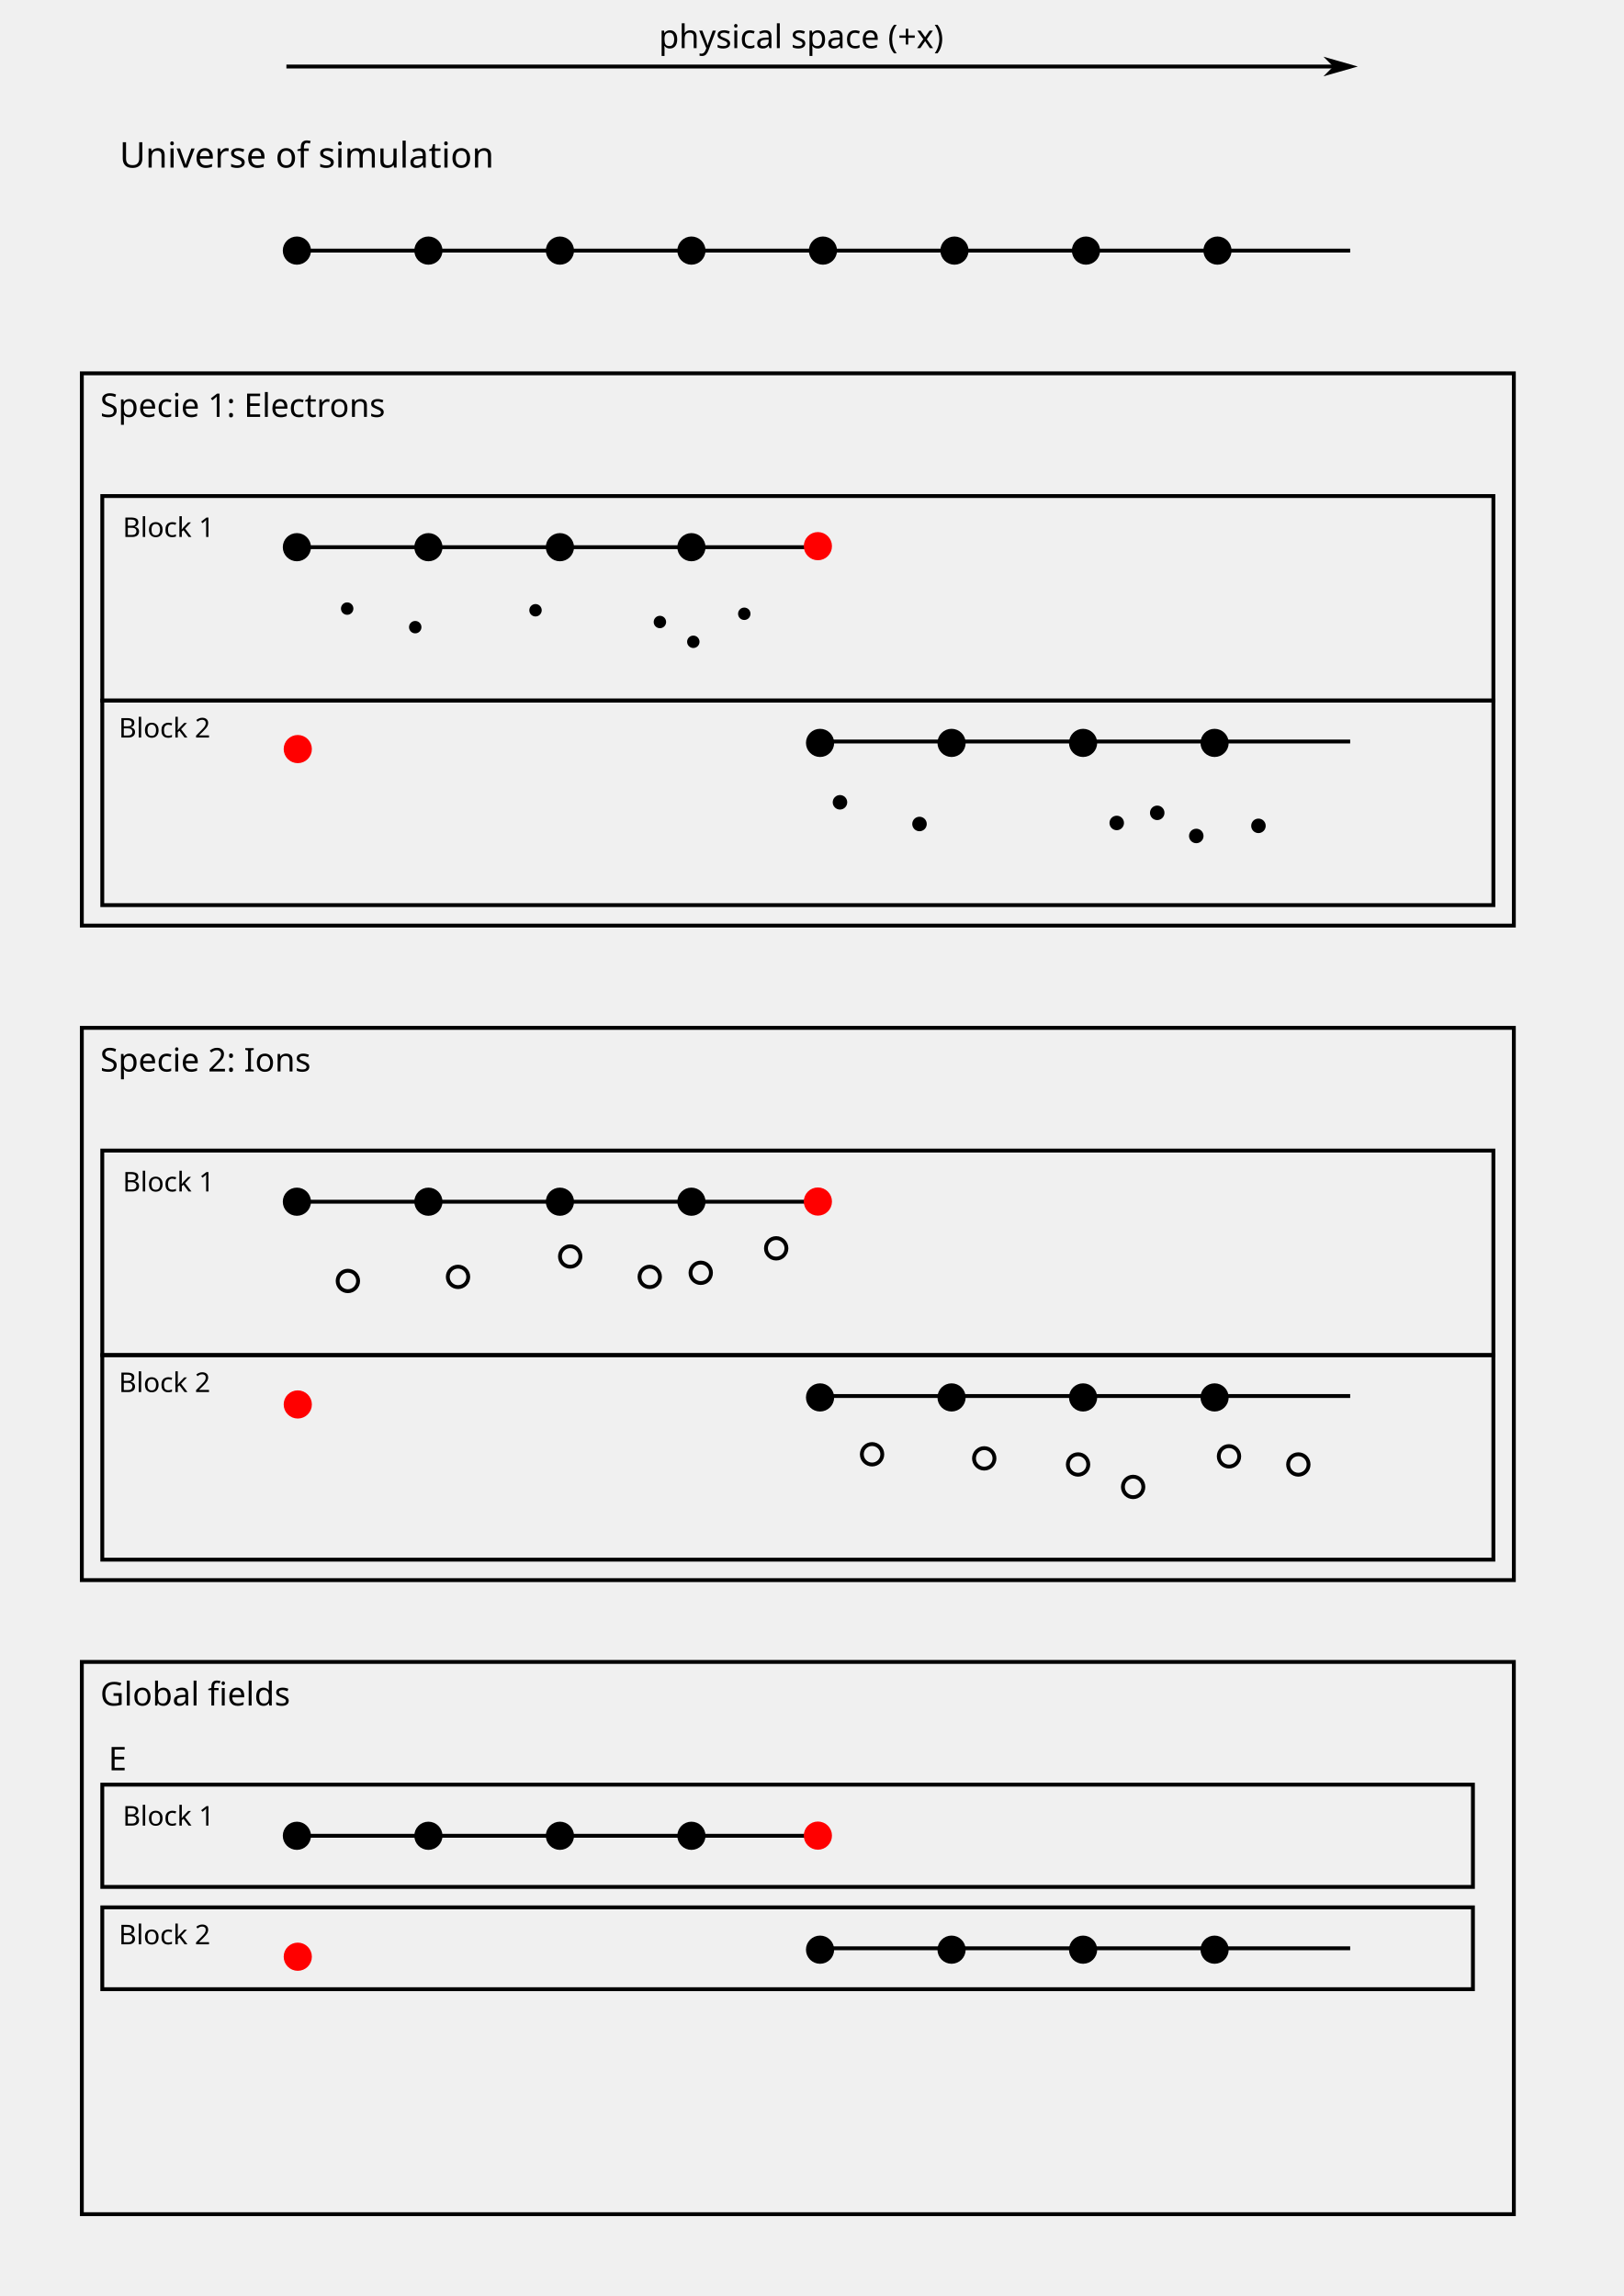
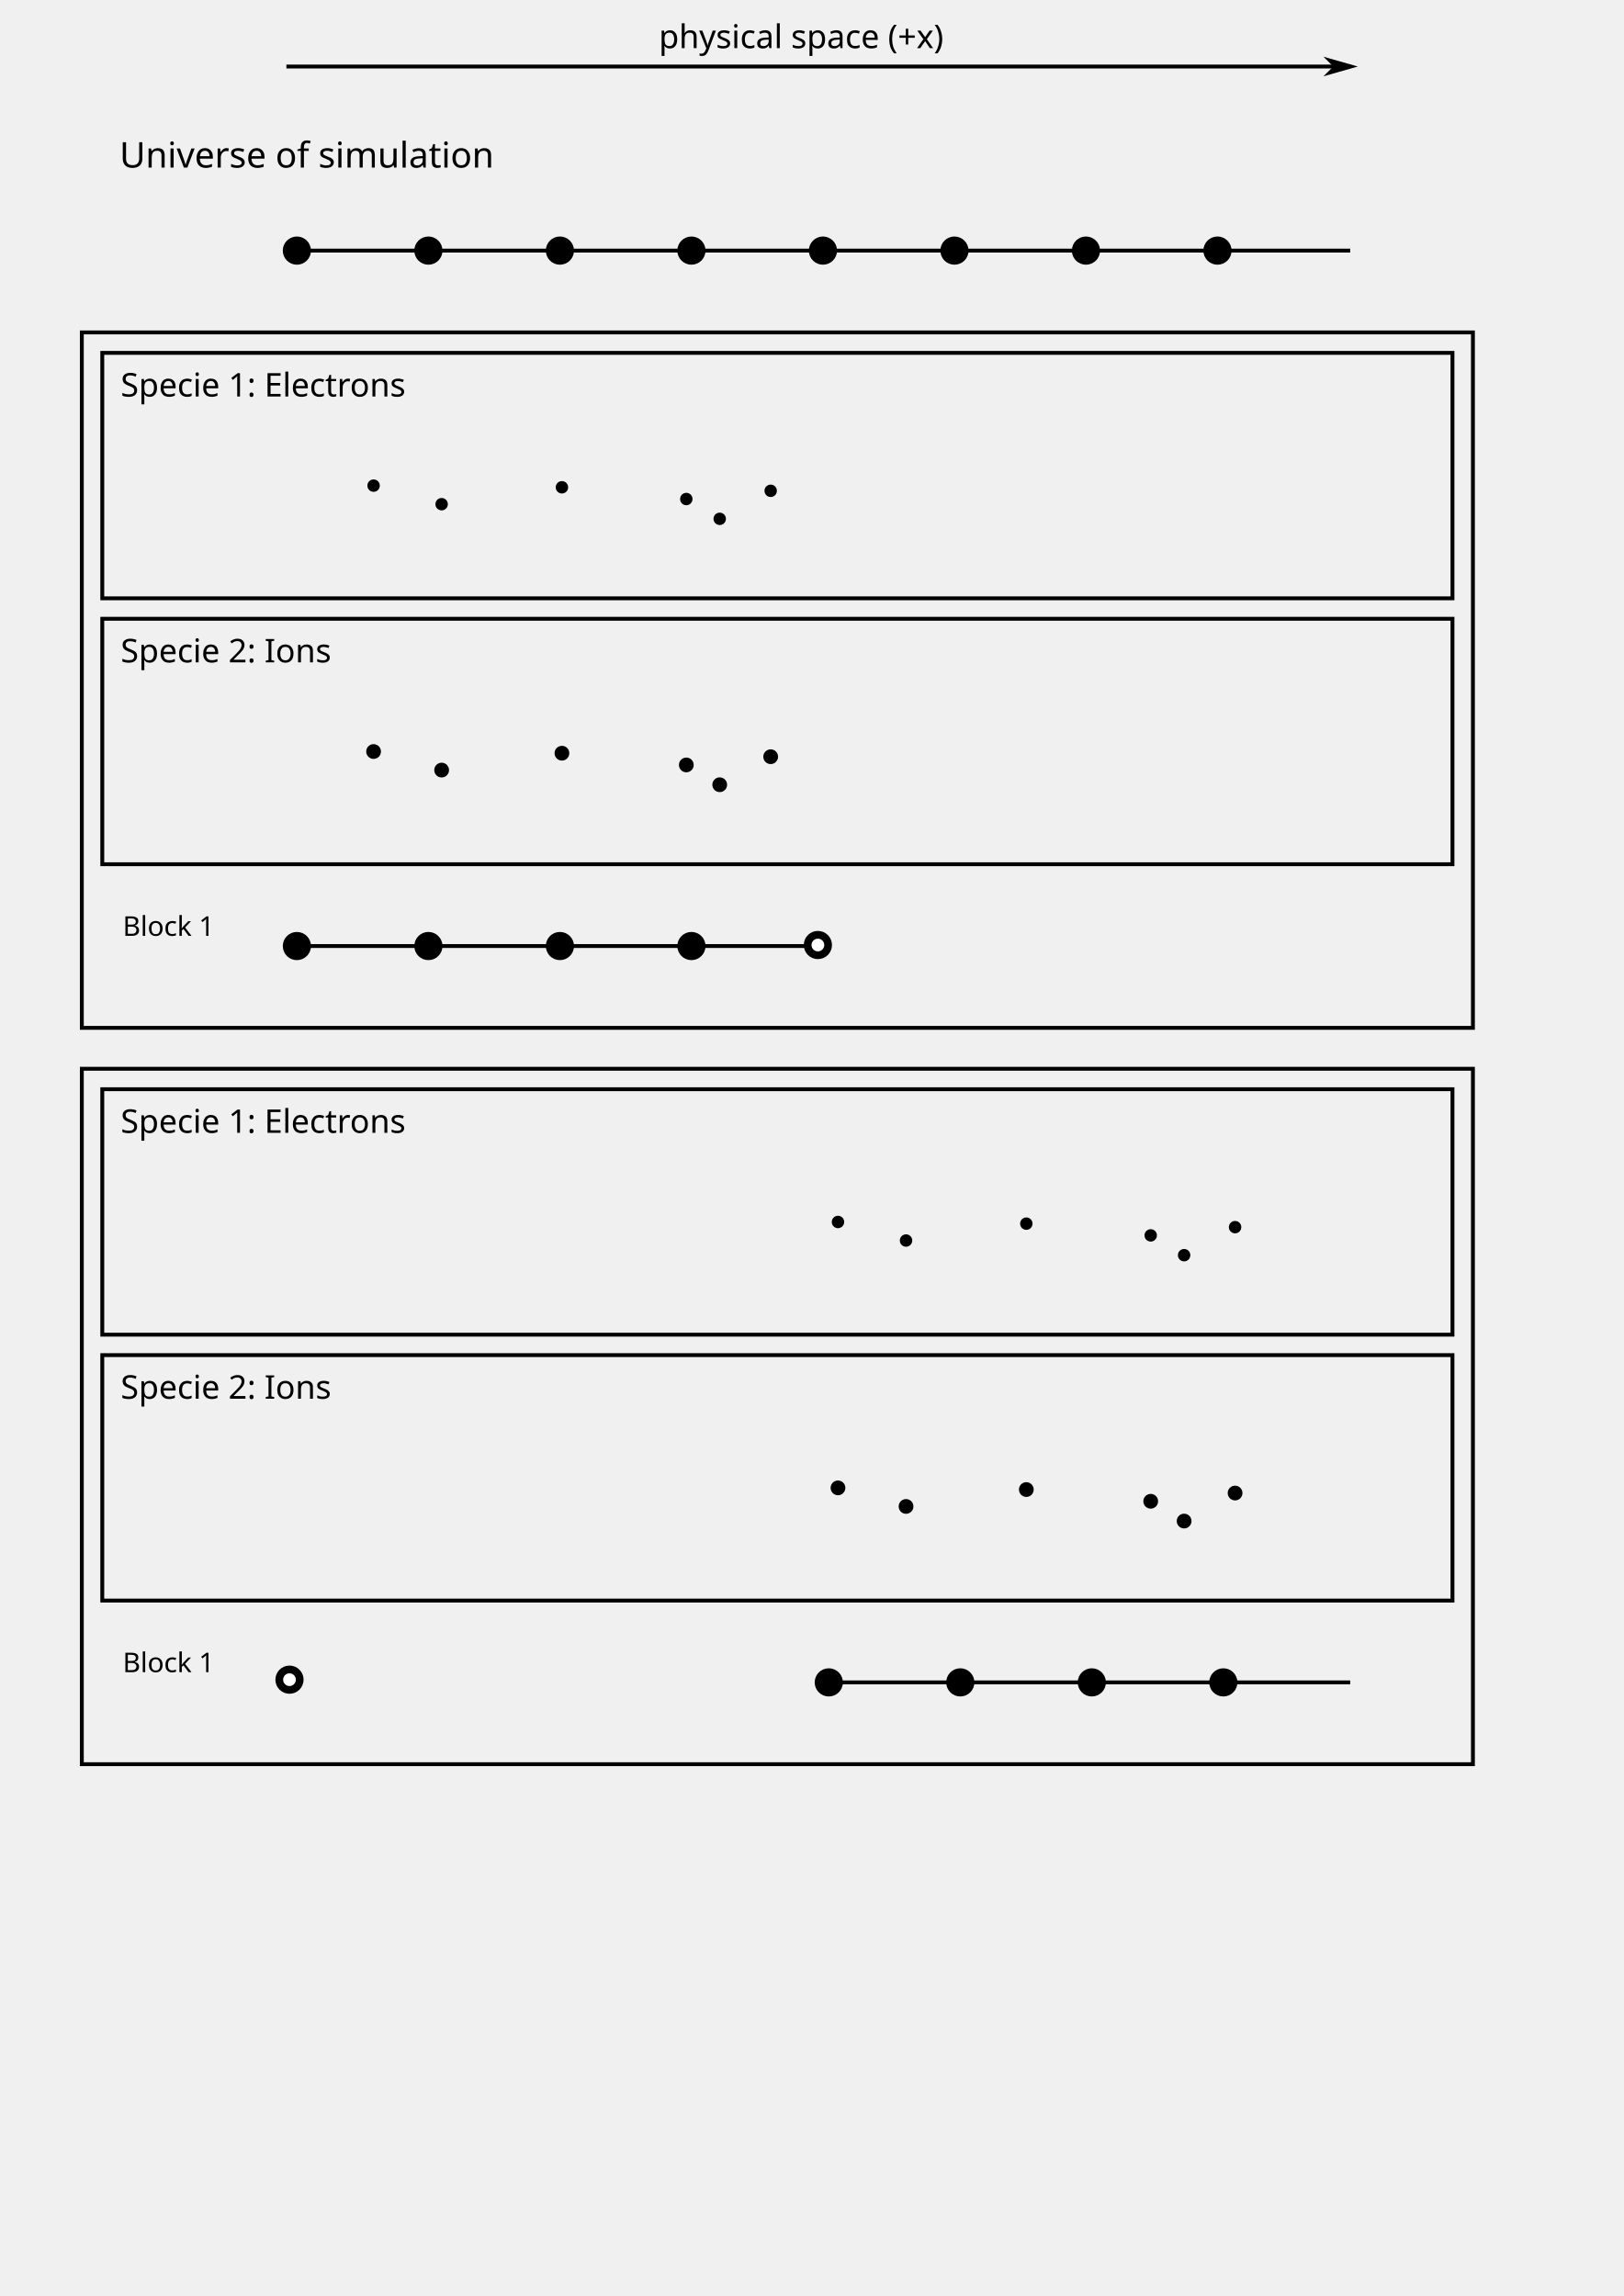
<svg xmlns="http://www.w3.org/2000/svg" width="210mm" height="297mm" viewBox="0 0 210 297" version="1.1" id="svg8">
  <defs id="defs2">
    <marker orient="auto" refY="0.0" refX="0.0" id="Arrow1Mend" style="overflow:visible;">
      <path id="path4889" d="M 0.0,0.0 L 5.0,-5.0 L -12.5,0.0 L 5.0,5.0 L 0.0,0.0 z " style="fill-rule:evenodd;stroke:#000000;stroke-width:1pt;stroke-opacity:1;fill:#000000;fill-opacity:1" transform="scale(0.4) rotate(180) translate(10,0)" />
    </marker>
    <marker orient="auto" refY="0.0" refX="0.0" id="marker5164" style="overflow:visible;">
      <path id="path5162" d="M 0.0,0.0 L 5.0,-5.0 L -12.5,0.0 L 5.0,5.0 L 0.0,0.0 z " style="fill-rule:evenodd;stroke:#000000;stroke-width:1pt;stroke-opacity:1;fill:#000000;fill-opacity:1" transform="scale(0.8) rotate(180) translate(12.5,0)" />
    </marker>
    <marker orient="auto" refY="0.0" refX="0.0" id="Arrow1Lend" style="overflow:visible;">
      <path id="path4883" d="M 0.0,0.0 L 5.0,-5.0 L -12.5,0.0 L 5.0,5.0 L 0.0,0.0 z " style="fill-rule:evenodd;stroke:#000000;stroke-width:1pt;stroke-opacity:1;fill:#000000;fill-opacity:1" transform="scale(0.8) rotate(180) translate(12.5,0)" />
    </marker>
  </defs>
  <g id="layer1">
    <path style="fill:none;stroke:#000000;stroke-width:0.5;stroke-linecap:butt;stroke-linejoin:miter;stroke-miterlimit:4;stroke-dasharray:none;stroke-opacity:1" d="m 37.042,32.417 137.583,0" id="path4536" />
    <text xml:space="preserve" style="font-style:normal;font-weight:normal;font-size:10.583px;line-height:1.25;font-family:sans-serif;letter-spacing:0px;word-spacing:0px;fill:#000000;fill-opacity:1;stroke:none;stroke-width:0.265" x="15.471" y="21.675" id="text4540">
      <tspan x="15.471" y="21.675" style="stroke-width:0.265;font-size:4.586px" id="tspan4542">Universe of simulation</tspan>
    </text>
-     <rect style="fill:none;stroke:#000000;stroke-width:0.5;stroke-miterlimit:4;stroke-dasharray:none" id="rect4546" width="185.208" height="71.438" x="10.583" y="48.292" />
-     <text xml:space="preserve" style="font-style:normal;font-weight:normal;font-size:10.583px;line-height:1.25;font-family:sans-serif;letter-spacing:0px;word-spacing:0px;fill:#000000;fill-opacity:1;stroke:none;stroke-width:0.265" x="12.965" y="53.933" id="text4550">
-       <tspan id="tspan4548" x="12.965" y="53.933" style="font-size:4.233px;stroke-width:0.265">Specie 1: Electrons</tspan>
+     <rect style="fill:none;stroke:#000000;stroke-width:0.5;stroke-miterlimit:4;stroke-dasharray:none" id="rect4546" width="174.625" height="31.75" x="13.229" y="45.646" />
+     <text xml:space="preserve" style="font-style:normal;font-weight:normal;font-size:10.583px;line-height:1.25;font-family:sans-serif;letter-spacing:0px;word-spacing:0px;fill:#000000;fill-opacity:1;stroke:none;stroke-width:0.265" x="15.611" y="51.287" id="text4550">
+       <tspan id="tspan4548" x="15.611" y="51.287" style="font-size:4.233px;stroke-width:0.265">Specie 1: Electrons</tspan>
    </text>
    <ellipse style="fill:#000000;stroke:#000000;stroke-width:1;stroke-miterlimit:4;stroke-dasharray:none" id="path4552" cy="32.417" cx="38.398" rx="1.323" ry="1.323" />
    <ellipse ry="1.323" rx="1.323" cx="55.407" cy="32.417" id="ellipse4554" style="fill:#000000;stroke:#000000;stroke-width:1;stroke-miterlimit:4;stroke-dasharray:none" />
    <ellipse ry="1.323" rx="1.323" cx="72.416" cy="32.417" id="ellipse4562" style="fill:#000000;stroke:#000000;stroke-width:1;stroke-miterlimit:4;stroke-dasharray:none" />
    <ellipse style="fill:#000000;stroke:#000000;stroke-width:1;stroke-miterlimit:4;stroke-dasharray:none" id="ellipse4564" cy="32.417" cx="89.425" rx="1.323" ry="1.323" />
    <ellipse ry="1.323" rx="1.323" cx="106.434" cy="32.417" id="ellipse4566" style="fill:#000000;stroke:#000000;stroke-width:1;stroke-miterlimit:4;stroke-dasharray:none" />
    <ellipse style="fill:#000000;stroke:#000000;stroke-width:1;stroke-miterlimit:4;stroke-dasharray:none" id="ellipse4568" cy="32.417" cx="123.443" rx="1.323" ry="1.323" />
    <ellipse style="fill:#000000;stroke:#000000;stroke-width:1;stroke-miterlimit:4;stroke-dasharray:none" id="ellipse4570" cy="32.417" cx="140.452" rx="1.323" ry="1.323" />
    <ellipse ry="1.323" rx="1.323" cx="157.461" cy="32.417" id="ellipse4572" style="fill:#000000;stroke:#000000;stroke-width:1;stroke-miterlimit:4;stroke-dasharray:none" />
-     <path id="path4574" d="m 37.042,70.781 68.792,-10e-7" style="fill:none;stroke:#000000;stroke-width:0.5;stroke-linecap:butt;stroke-linejoin:miter;stroke-miterlimit:4;stroke-dasharray:none;stroke-opacity:1" />
-     <ellipse ry="1.323" rx="1.323" cx="38.398" cy="70.781" id="ellipse4576" style="fill:#000000;stroke:#000000;stroke-width:1;stroke-miterlimit:4;stroke-dasharray:none" />
-     <ellipse style="fill:#000000;stroke:#000000;stroke-width:1;stroke-miterlimit:4;stroke-dasharray:none" id="ellipse4578" cy="70.781" cx="55.407" rx="1.323" ry="1.323" />
-     <ellipse style="fill:#000000;stroke:#000000;stroke-width:1;stroke-miterlimit:4;stroke-dasharray:none" id="ellipse4580" cy="70.781" cx="72.416" rx="1.323" ry="1.323" />
-     <ellipse ry="1.323" rx="1.323" cx="89.425" cy="70.781" id="ellipse4582" style="fill:#000000;stroke:#000000;stroke-width:1;stroke-miterlimit:4;stroke-dasharray:none" />
-     <ellipse ry="1.323" rx="1.323" cx="106.061" cy="96.098" id="ellipse4594" style="fill:#000000;stroke:#000000;stroke-width:1;stroke-miterlimit:4;stroke-dasharray:none" />
-     <ellipse style="fill:#000000;stroke:#000000;stroke-width:1;stroke-miterlimit:4;stroke-dasharray:none" id="ellipse4596" cy="96.098" cx="123.07" rx="1.323" ry="1.323" />
-     <ellipse style="fill:#000000;stroke:#000000;stroke-width:1;stroke-miterlimit:4;stroke-dasharray:none" id="ellipse4598" cy="96.098" cx="140.079" rx="1.323" ry="1.323" />
-     <ellipse ry="1.323" rx="1.323" cx="157.088" cy="96.098" id="ellipse4600" style="fill:#000000;stroke:#000000;stroke-width:1;stroke-miterlimit:4;stroke-dasharray:none" />
-     <path style="fill:none;stroke:#000000;stroke-width:0.5;stroke-linecap:butt;stroke-linejoin:miter;stroke-miterlimit:4;stroke-dasharray:none;stroke-opacity:1" d="M 105.833,95.917 H 174.625" id="path4602" />
-     <rect style="fill:none;stroke:#000000;stroke-width:0.5;stroke-miterlimit:4;stroke-dasharray:none" id="rect4604" width="179.917" height="26.458" x="13.229" y="64.167" />
-     <text xml:space="preserve" style="font-style:normal;font-weight:normal;font-size:10.583px;line-height:1.25;font-family:sans-serif;letter-spacing:0px;word-spacing:0px;fill:#000000;fill-opacity:1;stroke:none;stroke-width:0.265" x="15.875" y="69.458" id="text4608">
-       <tspan id="tspan4606" x="15.875" y="69.458" style="stroke-width:0.265;font-size:3.528px">Block 1</tspan>
+     <path id="path4574" d="M 37.042,122.375 H 105.833" style="fill:none;stroke:#000000;stroke-width:0.5;stroke-linecap:butt;stroke-linejoin:miter;stroke-miterlimit:4;stroke-dasharray:none;stroke-opacity:1" />
+     <ellipse ry="1.323" rx="1.323" cx="38.398" cy="122.375" id="ellipse4576" style="fill:#000000;stroke:#000000;stroke-width:1;stroke-miterlimit:4;stroke-dasharray:none" />
+     <ellipse style="fill:#000000;stroke:#000000;stroke-width:1;stroke-miterlimit:4;stroke-dasharray:none" id="ellipse4578" cy="122.375" cx="55.407" rx="1.323" ry="1.323" />
+     <ellipse style="fill:#000000;stroke:#000000;stroke-width:1;stroke-miterlimit:4;stroke-dasharray:none" id="ellipse4580" cy="122.375" cx="72.416" rx="1.323" ry="1.323" />
+     <ellipse ry="1.323" rx="1.323" cx="89.425" cy="122.375" id="ellipse4582" style="fill:#000000;stroke:#000000;stroke-width:1;stroke-miterlimit:4;stroke-dasharray:none" />
+     <rect style="fill:none;stroke:#000000;stroke-width:0.5;stroke-miterlimit:4;stroke-dasharray:none" id="rect4604" width="179.917" height="89.958" x="10.583" y="43" />
+     <text xml:space="preserve" style="font-style:normal;font-weight:normal;font-size:10.583px;line-height:1.25;font-family:sans-serif;letter-spacing:0px;word-spacing:0px;fill:#000000;fill-opacity:1;stroke:none;stroke-width:0.265" x="15.875" y="121.052" id="text4608">
+       <tspan id="tspan4606" x="15.875" y="121.052" style="font-size:3.528px;stroke-width:0.265">Block 1</tspan>
    </text>
-     <text xml:space="preserve" style="font-style:normal;font-weight:normal;font-size:10.583px;line-height:1.25;font-family:sans-serif;letter-spacing:0px;word-spacing:0px;fill:#000000;fill-opacity:1;stroke:none;stroke-width:0.265" x="15.355" y="95.405" id="text4612">
-       <tspan id="tspan4610" x="15.355" y="95.405" style="font-size:3.528px;stroke-width:0.265">Block 2</tspan>
-     </text>
-     <rect style="fill:none;stroke:#000000;stroke-width:0.5;stroke-miterlimit:4;stroke-dasharray:none" id="rect4633" width="179.917" height="26.458" x="13.229" y="90.625" />
-     <rect y="132.958" x="10.583" height="71.438" width="185.208" id="rect4635" style="fill:none;stroke:#000000;stroke-width:0.5;stroke-miterlimit:4;stroke-dasharray:none" />
-     <text id="text4639" y="138.6" x="12.965" style="font-style:normal;font-weight:normal;font-size:10.583px;line-height:1.25;font-family:sans-serif;letter-spacing:0px;word-spacing:0px;fill:#000000;fill-opacity:1;stroke:none;stroke-width:0.265" xml:space="preserve">
-       <tspan style="font-size:4.233px;stroke-width:0.265" y="138.6" x="12.965" id="tspan4637">Specie 2: Ions</tspan>
-     </text>
-     <path style="fill:none;stroke:#000000;stroke-width:0.5;stroke-linecap:butt;stroke-linejoin:miter;stroke-miterlimit:4;stroke-dasharray:none;stroke-opacity:1" d="M 37.042,155.448 H 105.833" id="path4641" />
-     <ellipse style="fill:#000000;stroke:#000000;stroke-width:1;stroke-miterlimit:4;stroke-dasharray:none" id="ellipse4643" cy="155.448" cx="38.398" rx="1.323" ry="1.323" />
-     <ellipse ry="1.323" rx="1.323" cx="55.407" cy="155.448" id="ellipse4645" style="fill:#000000;stroke:#000000;stroke-width:1;stroke-miterlimit:4;stroke-dasharray:none" />
-     <ellipse ry="1.323" rx="1.323" cx="72.416" cy="155.448" id="ellipse4647" style="fill:#000000;stroke:#000000;stroke-width:1;stroke-miterlimit:4;stroke-dasharray:none" />
-     <ellipse style="fill:#000000;stroke:#000000;stroke-width:1;stroke-miterlimit:4;stroke-dasharray:none" id="ellipse4649" cy="155.448" cx="89.425" rx="1.323" ry="1.323" />
-     <ellipse style="fill:#000000;stroke:#000000;stroke-width:1;stroke-miterlimit:4;stroke-dasharray:none" id="ellipse4651" cy="180.764" cx="106.061" rx="1.323" ry="1.323" />
-     <ellipse ry="1.323" rx="1.323" cx="123.07" cy="180.764" id="ellipse4653" style="fill:#000000;stroke:#000000;stroke-width:1;stroke-miterlimit:4;stroke-dasharray:none" />
-     <ellipse ry="1.323" rx="1.323" cx="140.079" cy="180.764" id="ellipse4655" style="fill:#000000;stroke:#000000;stroke-width:1;stroke-miterlimit:4;stroke-dasharray:none" />
-     <ellipse style="fill:#000000;stroke:#000000;stroke-width:1;stroke-miterlimit:4;stroke-dasharray:none" id="ellipse4657" cy="180.764" cx="157.088" rx="1.323" ry="1.323" />
-     <path id="path4659" d="M 105.833,180.583 H 174.625" style="fill:none;stroke:#000000;stroke-width:0.5;stroke-linecap:butt;stroke-linejoin:miter;stroke-miterlimit:4;stroke-dasharray:none;stroke-opacity:1" />
-     <rect y="148.833" x="13.229" height="26.458" width="179.917" id="rect4661" style="fill:none;stroke:#000000;stroke-width:0.5;stroke-miterlimit:4;stroke-dasharray:none" />
-     <text id="text4665" y="154.125" x="15.875" style="font-style:normal;font-weight:normal;font-size:10.583px;line-height:1.25;font-family:sans-serif;letter-spacing:0px;word-spacing:0px;fill:#000000;fill-opacity:1;stroke:none;stroke-width:0.265" xml:space="preserve">
-       <tspan style="font-size:3.528px;stroke-width:0.265" y="154.125" x="15.875" id="tspan4663">Block 1</tspan>
-     </text>
-     <text id="text4669" y="180.072" x="15.355" style="font-style:normal;font-weight:normal;font-size:10.583px;line-height:1.25;font-family:sans-serif;letter-spacing:0px;word-spacing:0px;fill:#000000;fill-opacity:1;stroke:none;stroke-width:0.265" xml:space="preserve">
-       <tspan style="font-size:3.528px;stroke-width:0.265" y="180.072" x="15.355" id="tspan4667">Block 2</tspan>
-     </text>
-     <rect y="175.292" x="13.229" height="26.458" width="179.917" id="rect4671" style="fill:none;stroke:#000000;stroke-width:0.5;stroke-miterlimit:4;stroke-dasharray:none" />
-     <ellipse style="fill:#000000;stroke:none;stroke-width:0.303;stroke-miterlimit:4;stroke-dasharray:none" id="ellipse4673" cy="78.941" cx="69.26" rx="0.803" ry="0.803" />
-     <ellipse ry="0.803" rx="0.803" cx="44.902" cy="78.725" id="ellipse4675" style="fill:#000000;stroke:none;stroke-width:0.303;stroke-miterlimit:4;stroke-dasharray:none" />
-     <ellipse ry="0.803" rx="0.803" cx="85.348" cy="80.459" id="ellipse4677" style="fill:#000000;stroke:none;stroke-width:0.303;stroke-miterlimit:4;stroke-dasharray:none" />
-     <ellipse style="fill:#000000;stroke:none;stroke-width:0.303;stroke-miterlimit:4;stroke-dasharray:none" id="ellipse4679" cy="81.126" cx="53.704" rx="0.803" ry="0.803" />
-     <ellipse ry="0.803" rx="0.803" cx="89.669" cy="83.02" id="ellipse4681" style="fill:#000000;stroke:none;stroke-width:0.303;stroke-miterlimit:4;stroke-dasharray:none" />
-     <ellipse style="fill:#000000;stroke:none;stroke-width:0.303;stroke-miterlimit:4;stroke-dasharray:none" id="ellipse4683" cy="79.395" cx="96.26" rx="0.803" ry="0.803" />
-     <ellipse ry="0.938" rx="0.938" cx="144.432" cy="106.453" id="ellipse4685" style="fill:#000000;stroke:none;stroke-width:0.354;stroke-miterlimit:4;stroke-dasharray:none" />
-     <ellipse style="fill:#000000;stroke:none;stroke-width:0.354;stroke-miterlimit:4;stroke-dasharray:none" id="ellipse4687" cy="103.782" cx="108.637" rx="0.938" ry="0.938" />
-     <ellipse style="fill:#000000;stroke:none;stroke-width:0.354;stroke-miterlimit:4;stroke-dasharray:none" id="ellipse4689" cy="105.144" cx="149.669" rx="0.938" ry="0.938" />
-     <ellipse ry="0.938" rx="0.938" cx="118.923" cy="106.587" id="ellipse4691" style="fill:#000000;stroke:none;stroke-width:0.354;stroke-miterlimit:4;stroke-dasharray:none" />
-     <ellipse style="fill:#000000;stroke:none;stroke-width:0.354;stroke-miterlimit:4;stroke-dasharray:none" id="ellipse4693" cy="108.136" cx="154.719" rx="0.938" ry="0.938" />
-     <ellipse ry="0.938" rx="0.938" cx="162.761" cy="106.827" id="ellipse4695" style="fill:#000000;stroke:none;stroke-width:0.354;stroke-miterlimit:4;stroke-dasharray:none" />
-     <ellipse ry="1.323" rx="1.323" cx="73.746" cy="162.533" id="ellipse4697" style="fill:none;stroke:#000000;stroke-width:0.5;stroke-miterlimit:4;stroke-dasharray:none" />
-     <ellipse style="fill:none;stroke:#000000;stroke-width:0.5;stroke-miterlimit:4;stroke-dasharray:none" id="ellipse4699" cy="165.699" cx="44.993" rx="1.323" ry="1.323" />
-     <ellipse style="fill:none;stroke:#000000;stroke-width:0.5;stroke-miterlimit:4;stroke-dasharray:none" id="ellipse4701" cy="165.171" cx="84.034" rx="1.323" ry="1.323" />
-     <ellipse ry="1.323" rx="1.323" cx="59.238" cy="165.171" id="ellipse4703" style="fill:none;stroke:#000000;stroke-width:0.5;stroke-miterlimit:4;stroke-dasharray:none" />
-     <ellipse style="fill:none;stroke:#000000;stroke-width:0.5;stroke-miterlimit:4;stroke-dasharray:none" id="ellipse4705" cy="164.644" cx="90.629" rx="1.323" ry="1.323" />
-     <ellipse ry="1.323" rx="1.323" cx="100.389" cy="161.478" id="ellipse4707" style="fill:none;stroke:#000000;stroke-width:0.5;stroke-miterlimit:4;stroke-dasharray:none" />
-     <ellipse style="fill:none;stroke:#000000;stroke-width:0.5;stroke-miterlimit:4;stroke-dasharray:none" id="ellipse4709" cy="189.44" cx="139.431" rx="1.323" ry="1.323" />
-     <ellipse ry="1.323" rx="1.323" cx="112.788" cy="188.121" id="ellipse4711" style="fill:none;stroke:#000000;stroke-width:0.5;stroke-miterlimit:4;stroke-dasharray:none" />
-     <ellipse ry="1.323" rx="1.323" cx="146.553" cy="192.342" id="ellipse4713" style="fill:none;stroke:#000000;stroke-width:0.5;stroke-miterlimit:4;stroke-dasharray:none" />
-     <ellipse style="fill:none;stroke:#000000;stroke-width:0.5;stroke-miterlimit:4;stroke-dasharray:none" id="ellipse4715" cy="188.649" cx="127.296" rx="1.323" ry="1.323" />
-     <ellipse ry="1.323" rx="1.323" cx="158.951" cy="188.385" id="ellipse4717" style="fill:none;stroke:#000000;stroke-width:0.5;stroke-miterlimit:4;stroke-dasharray:none" />
-     <ellipse style="fill:none;stroke:#000000;stroke-width:0.5;stroke-miterlimit:4;stroke-dasharray:none" id="ellipse4719" cy="189.44" cx="167.92" rx="1.323" ry="1.323" />
-     <ellipse style="fill:#ff0000;stroke:#ff0000;stroke-width:1;stroke-miterlimit:4;stroke-dasharray:none" id="ellipse4783" cy="70.649" cx="105.78" rx="1.323" ry="1.323" />
-     <ellipse ry="1.323" rx="1.323" cx="38.513" cy="96.897" id="ellipse4785" style="fill:#ff0000;stroke:#ff0000;stroke-width:1;stroke-miterlimit:4;stroke-dasharray:none" />
-     <ellipse ry="1.323" rx="1.323" cx="105.78" cy="155.427" id="ellipse4787" style="fill:#ff0000;stroke:#ff0000;stroke-width:1;stroke-miterlimit:4;stroke-dasharray:none" />
-     <ellipse style="fill:#ff0000;stroke:#ff0000;stroke-width:1;stroke-miterlimit:4;stroke-dasharray:none" id="ellipse4789" cy="181.674" cx="38.513" rx="1.323" ry="1.323" />
-     <rect style="fill:none;stroke:#000000;stroke-width:0.5;stroke-miterlimit:4;stroke-dasharray:none" id="rect4791" width="185.208" height="71.438" x="10.583" y="214.979" />
-     <text xml:space="preserve" style="font-style:normal;font-weight:normal;font-size:10.583px;line-height:1.25;font-family:sans-serif;letter-spacing:0px;word-spacing:0px;fill:#000000;fill-opacity:1;stroke:none;stroke-width:0.265" x="12.965" y="220.621" id="text4795">
-       <tspan x="12.965" y="220.621" style="font-size:4.233px;stroke-width:0.265" id="tspan4857">Global fields</tspan>
-     </text>
-     <path id="path4797" d="M 37.042,237.469 H 105.833" style="fill:none;stroke:#000000;stroke-width:0.5;stroke-linecap:butt;stroke-linejoin:miter;stroke-miterlimit:4;stroke-dasharray:none;stroke-opacity:1" />
-     <ellipse ry="1.323" rx="1.323" cx="38.398" cy="237.469" id="ellipse4799" style="fill:#000000;stroke:#000000;stroke-width:1;stroke-miterlimit:4;stroke-dasharray:none" />
-     <ellipse style="fill:#000000;stroke:#000000;stroke-width:1;stroke-miterlimit:4;stroke-dasharray:none" id="ellipse4801" cy="237.469" cx="55.407" rx="1.323" ry="1.323" />
-     <ellipse style="fill:#000000;stroke:#000000;stroke-width:1;stroke-miterlimit:4;stroke-dasharray:none" id="ellipse4803" cy="237.469" cx="72.416" rx="1.323" ry="1.323" />
-     <ellipse ry="1.323" rx="1.323" cx="89.425" cy="237.469" id="ellipse4805" style="fill:#000000;stroke:#000000;stroke-width:1;stroke-miterlimit:4;stroke-dasharray:none" />
-     <ellipse ry="1.323" rx="1.323" cx="106.061" cy="252.202" id="ellipse4807" style="fill:#000000;stroke:#000000;stroke-width:1;stroke-miterlimit:4;stroke-dasharray:none" />
-     <ellipse style="fill:#000000;stroke:#000000;stroke-width:1;stroke-miterlimit:4;stroke-dasharray:none" id="ellipse4809" cy="252.202" cx="123.07" rx="1.323" ry="1.323" />
-     <ellipse style="fill:#000000;stroke:#000000;stroke-width:1;stroke-miterlimit:4;stroke-dasharray:none" id="ellipse4811" cy="252.202" cx="140.079" rx="1.323" ry="1.323" />
-     <ellipse ry="1.323" rx="1.323" cx="157.088" cy="252.202" id="ellipse4813" style="fill:#000000;stroke:#000000;stroke-width:1;stroke-miterlimit:4;stroke-dasharray:none" />
-     <path style="fill:none;stroke:#000000;stroke-width:0.5;stroke-linecap:butt;stroke-linejoin:miter;stroke-miterlimit:4;stroke-dasharray:none;stroke-opacity:1" d="M 105.833,252.021 H 174.625" id="path4815" />
-     <rect style="fill:none;stroke:#000000;stroke-width:0.5;stroke-miterlimit:4;stroke-dasharray:none" id="rect4817" width="177.271" height="13.229" x="13.229" y="230.854" />
-     <text xml:space="preserve" style="font-style:normal;font-weight:normal;font-size:10.583px;line-height:1.25;font-family:sans-serif;letter-spacing:0px;word-spacing:0px;fill:#000000;fill-opacity:1;stroke:none;stroke-width:0.265" x="15.875" y="236.146" id="text4821">
-       <tspan id="tspan4819" x="15.875" y="236.146" style="font-size:3.528px;stroke-width:0.265">Block 1</tspan>
-     </text>
-     <text xml:space="preserve" style="font-style:normal;font-weight:normal;font-size:10.583px;line-height:1.25;font-family:sans-serif;letter-spacing:0px;word-spacing:0px;fill:#000000;fill-opacity:1;stroke:none;stroke-width:0.265" x="15.355" y="251.509" id="text4825">
-       <tspan id="tspan4823" x="15.355" y="251.509" style="font-size:3.528px;stroke-width:0.265">Block 2</tspan>
-     </text>
-     <rect style="fill:none;stroke:#000000;stroke-width:0.5;stroke-miterlimit:4;stroke-dasharray:none" id="rect4827" width="177.271" height="10.583" x="13.229" y="246.729" />
-     <ellipse style="fill:#ff0000;stroke:#ff0000;stroke-width:1;stroke-miterlimit:4;stroke-dasharray:none" id="ellipse4853" cy="237.448" cx="105.78" rx="1.323" ry="1.323" />
-     <ellipse ry="1.323" rx="1.323" cx="38.513" cy="253.112" id="ellipse4855" style="fill:#ff0000;stroke:#ff0000;stroke-width:1;stroke-miterlimit:4;stroke-dasharray:none" />
-     <text xml:space="preserve" style="font-style:normal;font-weight:normal;font-size:10.583px;line-height:1.25;font-family:sans-serif;letter-spacing:0px;word-spacing:0px;fill:#000000;fill-opacity:1;stroke:none;stroke-width:0.265" x="14.028" y="229" id="text4863">
-       <tspan id="tspan4861" x="14.028" y="229" style="font-size:4.233px;stroke-width:0.265">E</tspan>
-     </text>
+     <ellipse style="fill:#000000;stroke:none;stroke-width:0.303;stroke-miterlimit:4;stroke-dasharray:none" id="ellipse4673" cy="63.035" cx="72.676" rx="0.803" ry="0.803" />
+     <ellipse ry="0.803" rx="0.803" cx="48.318" cy="62.819" id="ellipse4675" style="fill:#000000;stroke:none;stroke-width:0.303;stroke-miterlimit:4;stroke-dasharray:none" />
+     <ellipse ry="0.803" rx="0.803" cx="88.764" cy="64.553" id="ellipse4677" style="fill:#000000;stroke:none;stroke-width:0.303;stroke-miterlimit:4;stroke-dasharray:none" />
+     <ellipse style="fill:#000000;stroke:none;stroke-width:0.303;stroke-miterlimit:4;stroke-dasharray:none" id="ellipse4679" cy="65.219" cx="57.119" rx="0.803" ry="0.803" />
+     <ellipse ry="0.803" rx="0.803" cx="93.084" cy="67.113" id="ellipse4681" style="fill:#000000;stroke:none;stroke-width:0.303;stroke-miterlimit:4;stroke-dasharray:none" />
+     <ellipse style="fill:#000000;stroke:none;stroke-width:0.303;stroke-miterlimit:4;stroke-dasharray:none" id="ellipse4683" cy="63.489" cx="99.676" rx="0.803" ry="0.803" />
+     <ellipse style="fill:#ffffff;stroke:#000000;stroke-width:1;stroke-miterlimit:4;stroke-dasharray:none" id="ellipse4783" cy="122.243" cx="105.78" rx="1.323" ry="1.323" />
    <path style="fill:none;stroke:#000000;stroke-width:0.5;stroke-linecap:butt;stroke-linejoin:miter;stroke-miterlimit:4;stroke-dasharray:none;stroke-opacity:1;marker-end:url(#Arrow1Mend)" d="M 37.042,8.604 H 174.625" id="path4536-3" />
    <text xml:space="preserve" style="font-style:normal;font-weight:normal;font-size:10.583px;line-height:1.25;font-family:sans-serif;letter-spacing:0px;word-spacing:0px;fill:#000000;fill-opacity:1;stroke:none;stroke-width:0.265" x="85.21" y="6.23" id="text5224">
      <tspan id="tspan5222" x="85.21" y="6.23" style="font-size:4.233px;stroke-width:0.265">physical space (+x)</tspan>
    </text>
+     <rect y="80.042" x="13.229" height="31.75" width="174.625" id="rect4656" style="fill:none;stroke:#000000;stroke-width:0.5;stroke-miterlimit:4;stroke-dasharray:none" />
+     <text id="text4660" y="85.683" x="15.611" style="font-style:normal;font-weight:normal;font-size:10.583px;line-height:1.25;font-family:sans-serif;letter-spacing:0px;word-spacing:0px;fill:#000000;fill-opacity:1;stroke:none;stroke-width:0.265" xml:space="preserve">
+       <tspan style="font-size:4.233px;stroke-width:0.265" y="85.683" x="15.611" id="tspan4686">Specie 2: Ions</tspan>
+     </text>
+     <ellipse ry="0.803" rx="0.803" cx="72.676" cy="97.431" id="ellipse4662" style="fill:#000000;stroke:#000000;stroke-width:0.303;stroke-miterlimit:4;stroke-dasharray:none" />
+     <ellipse style="fill:#000000;stroke:#000000;stroke-width:0.303;stroke-miterlimit:4;stroke-dasharray:none" id="ellipse4664" cy="97.214" cx="48.318" rx="0.803" ry="0.803" />
+     <ellipse style="fill:#000000;stroke:#000000;stroke-width:0.303;stroke-miterlimit:4;stroke-dasharray:none" id="ellipse4666" cy="98.948" cx="88.764" rx="0.803" ry="0.803" />
+     <ellipse ry="0.803" rx="0.803" cx="57.119" cy="99.615" id="ellipse4668" style="fill:#000000;stroke:#000000;stroke-width:0.303;stroke-miterlimit:4;stroke-dasharray:none" />
+     <ellipse style="fill:#000000;stroke:#000000;stroke-width:0.303;stroke-miterlimit:4;stroke-dasharray:none" id="ellipse4670" cy="101.509" cx="93.084" rx="0.803" ry="0.803" />
+     <ellipse ry="0.803" rx="0.803" cx="99.676" cy="97.884" id="ellipse4672" style="fill:#000000;stroke:#000000;stroke-width:0.303;stroke-miterlimit:4;stroke-dasharray:none" />
+     <rect y="140.896" x="13.229" height="31.75" width="174.625" id="rect4690" style="fill:none;stroke:#000000;stroke-width:0.5;stroke-miterlimit:4;stroke-dasharray:none" />
+     <text id="text4694" y="146.537" x="15.611" style="font-style:normal;font-weight:normal;font-size:10.583px;line-height:1.25;font-family:sans-serif;letter-spacing:0px;word-spacing:0px;fill:#000000;fill-opacity:1;stroke:none;stroke-width:0.265" xml:space="preserve">
+       <tspan style="font-size:4.233px;stroke-width:0.265" y="146.537" x="15.611" id="tspan4692">Specie 1: Electrons</tspan>
+     </text>
+     <path style="fill:none;stroke:#000000;stroke-width:0.5;stroke-linecap:butt;stroke-linejoin:miter;stroke-miterlimit:4;stroke-dasharray:none;stroke-opacity:1" d="M 105.833,217.625 H 174.625" id="path4696" />
+     <ellipse style="fill:#000000;stroke:#000000;stroke-width:1;stroke-miterlimit:4;stroke-dasharray:none" id="ellipse4698" cy="217.625" cx="107.19" rx="1.323" ry="1.323" />
+     <ellipse ry="1.323" rx="1.323" cx="124.199" cy="217.625" id="ellipse4700" style="fill:#000000;stroke:#000000;stroke-width:1;stroke-miterlimit:4;stroke-dasharray:none" />
+     <ellipse ry="1.323" rx="1.323" cx="141.208" cy="217.625" id="ellipse4702" style="fill:#000000;stroke:#000000;stroke-width:1;stroke-miterlimit:4;stroke-dasharray:none" />
+     <ellipse style="fill:#000000;stroke:#000000;stroke-width:1;stroke-miterlimit:4;stroke-dasharray:none" id="ellipse4704" cy="217.625" cx="158.217" rx="1.323" ry="1.323" />
+     <rect y="138.25" x="10.583" height="89.958" width="179.917" id="rect4706" style="fill:none;stroke:#000000;stroke-width:0.5;stroke-miterlimit:4;stroke-dasharray:none" />
+     <text id="text4710" y="216.302" x="15.875" style="font-style:normal;font-weight:normal;font-size:10.583px;line-height:1.25;font-family:sans-serif;letter-spacing:0px;word-spacing:0px;fill:#000000;fill-opacity:1;stroke:none;stroke-width:0.265" xml:space="preserve">
+       <tspan style="font-size:3.528px;stroke-width:0.265" y="216.302" x="15.875" id="tspan4708">Block 1</tspan>
+     </text>
+     <ellipse ry="1.323" rx="1.323" cx="37.441" cy="217.275" id="ellipse4724" style="fill:#ffffff;stroke:#000000;stroke-width:1;stroke-miterlimit:4;stroke-dasharray:none" />
+     <ellipse style="fill:#000000;stroke:none;stroke-width:0.303;stroke-miterlimit:4;stroke-dasharray:none" id="ellipse4726" cy="158.285" cx="132.738" rx="0.803" ry="0.803" />
+     <ellipse ry="0.803" rx="0.803" cx="108.38" cy="158.069" id="ellipse4728" style="fill:#000000;stroke:none;stroke-width:0.303;stroke-miterlimit:4;stroke-dasharray:none" />
+     <ellipse ry="0.803" rx="0.803" cx="148.826" cy="159.803" id="ellipse4730" style="fill:#000000;stroke:none;stroke-width:0.303;stroke-miterlimit:4;stroke-dasharray:none" />
+     <ellipse style="fill:#000000;stroke:none;stroke-width:0.303;stroke-miterlimit:4;stroke-dasharray:none" id="ellipse4732" cy="160.469" cx="117.182" rx="0.803" ry="0.803" />
+     <ellipse ry="0.803" rx="0.803" cx="153.147" cy="162.363" id="ellipse4734" style="fill:#000000;stroke:none;stroke-width:0.303;stroke-miterlimit:4;stroke-dasharray:none" />
+     <ellipse style="fill:#000000;stroke:none;stroke-width:0.303;stroke-miterlimit:4;stroke-dasharray:none" id="ellipse4736" cy="158.739" cx="159.738" rx="0.803" ry="0.803" />
+     <rect style="fill:none;stroke:#000000;stroke-width:0.5;stroke-miterlimit:4;stroke-dasharray:none" id="rect4738" width="174.625" height="31.75" x="13.229" y="175.292" />
+     <text xml:space="preserve" style="font-style:normal;font-weight:normal;font-size:10.583px;line-height:1.25;font-family:sans-serif;letter-spacing:0px;word-spacing:0px;fill:#000000;fill-opacity:1;stroke:none;stroke-width:0.265" x="15.611" y="180.933" id="text4742">
+       <tspan id="tspan4740" x="15.611" y="180.933" style="font-size:4.233px;stroke-width:0.265">Specie 2: Ions</tspan>
+     </text>
+     <ellipse ry="0.803" rx="0.803" cx="132.738" cy="192.681" id="ellipse4756" style="fill:#000000;stroke:#000000;stroke-width:0.303;stroke-miterlimit:4;stroke-dasharray:none" />
+     <ellipse style="fill:#000000;stroke:#000000;stroke-width:0.303;stroke-miterlimit:4;stroke-dasharray:none" id="ellipse4758" cy="192.464" cx="108.38" rx="0.803" ry="0.803" />
+     <ellipse style="fill:#000000;stroke:#000000;stroke-width:0.303;stroke-miterlimit:4;stroke-dasharray:none" id="ellipse4760" cy="194.198" cx="148.826" rx="0.803" ry="0.803" />
+     <ellipse ry="0.803" rx="0.803" cx="117.182" cy="194.865" id="ellipse4762" style="fill:#000000;stroke:#000000;stroke-width:0.303;stroke-miterlimit:4;stroke-dasharray:none" />
+     <ellipse style="fill:#000000;stroke:#000000;stroke-width:0.303;stroke-miterlimit:4;stroke-dasharray:none" id="ellipse4764" cy="196.759" cx="153.147" rx="0.803" ry="0.803" />
+     <ellipse ry="0.803" rx="0.803" cx="159.738" cy="193.134" id="ellipse4766" style="fill:#000000;stroke:#000000;stroke-width:0.303;stroke-miterlimit:4;stroke-dasharray:none" />
  </g>
</svg>
